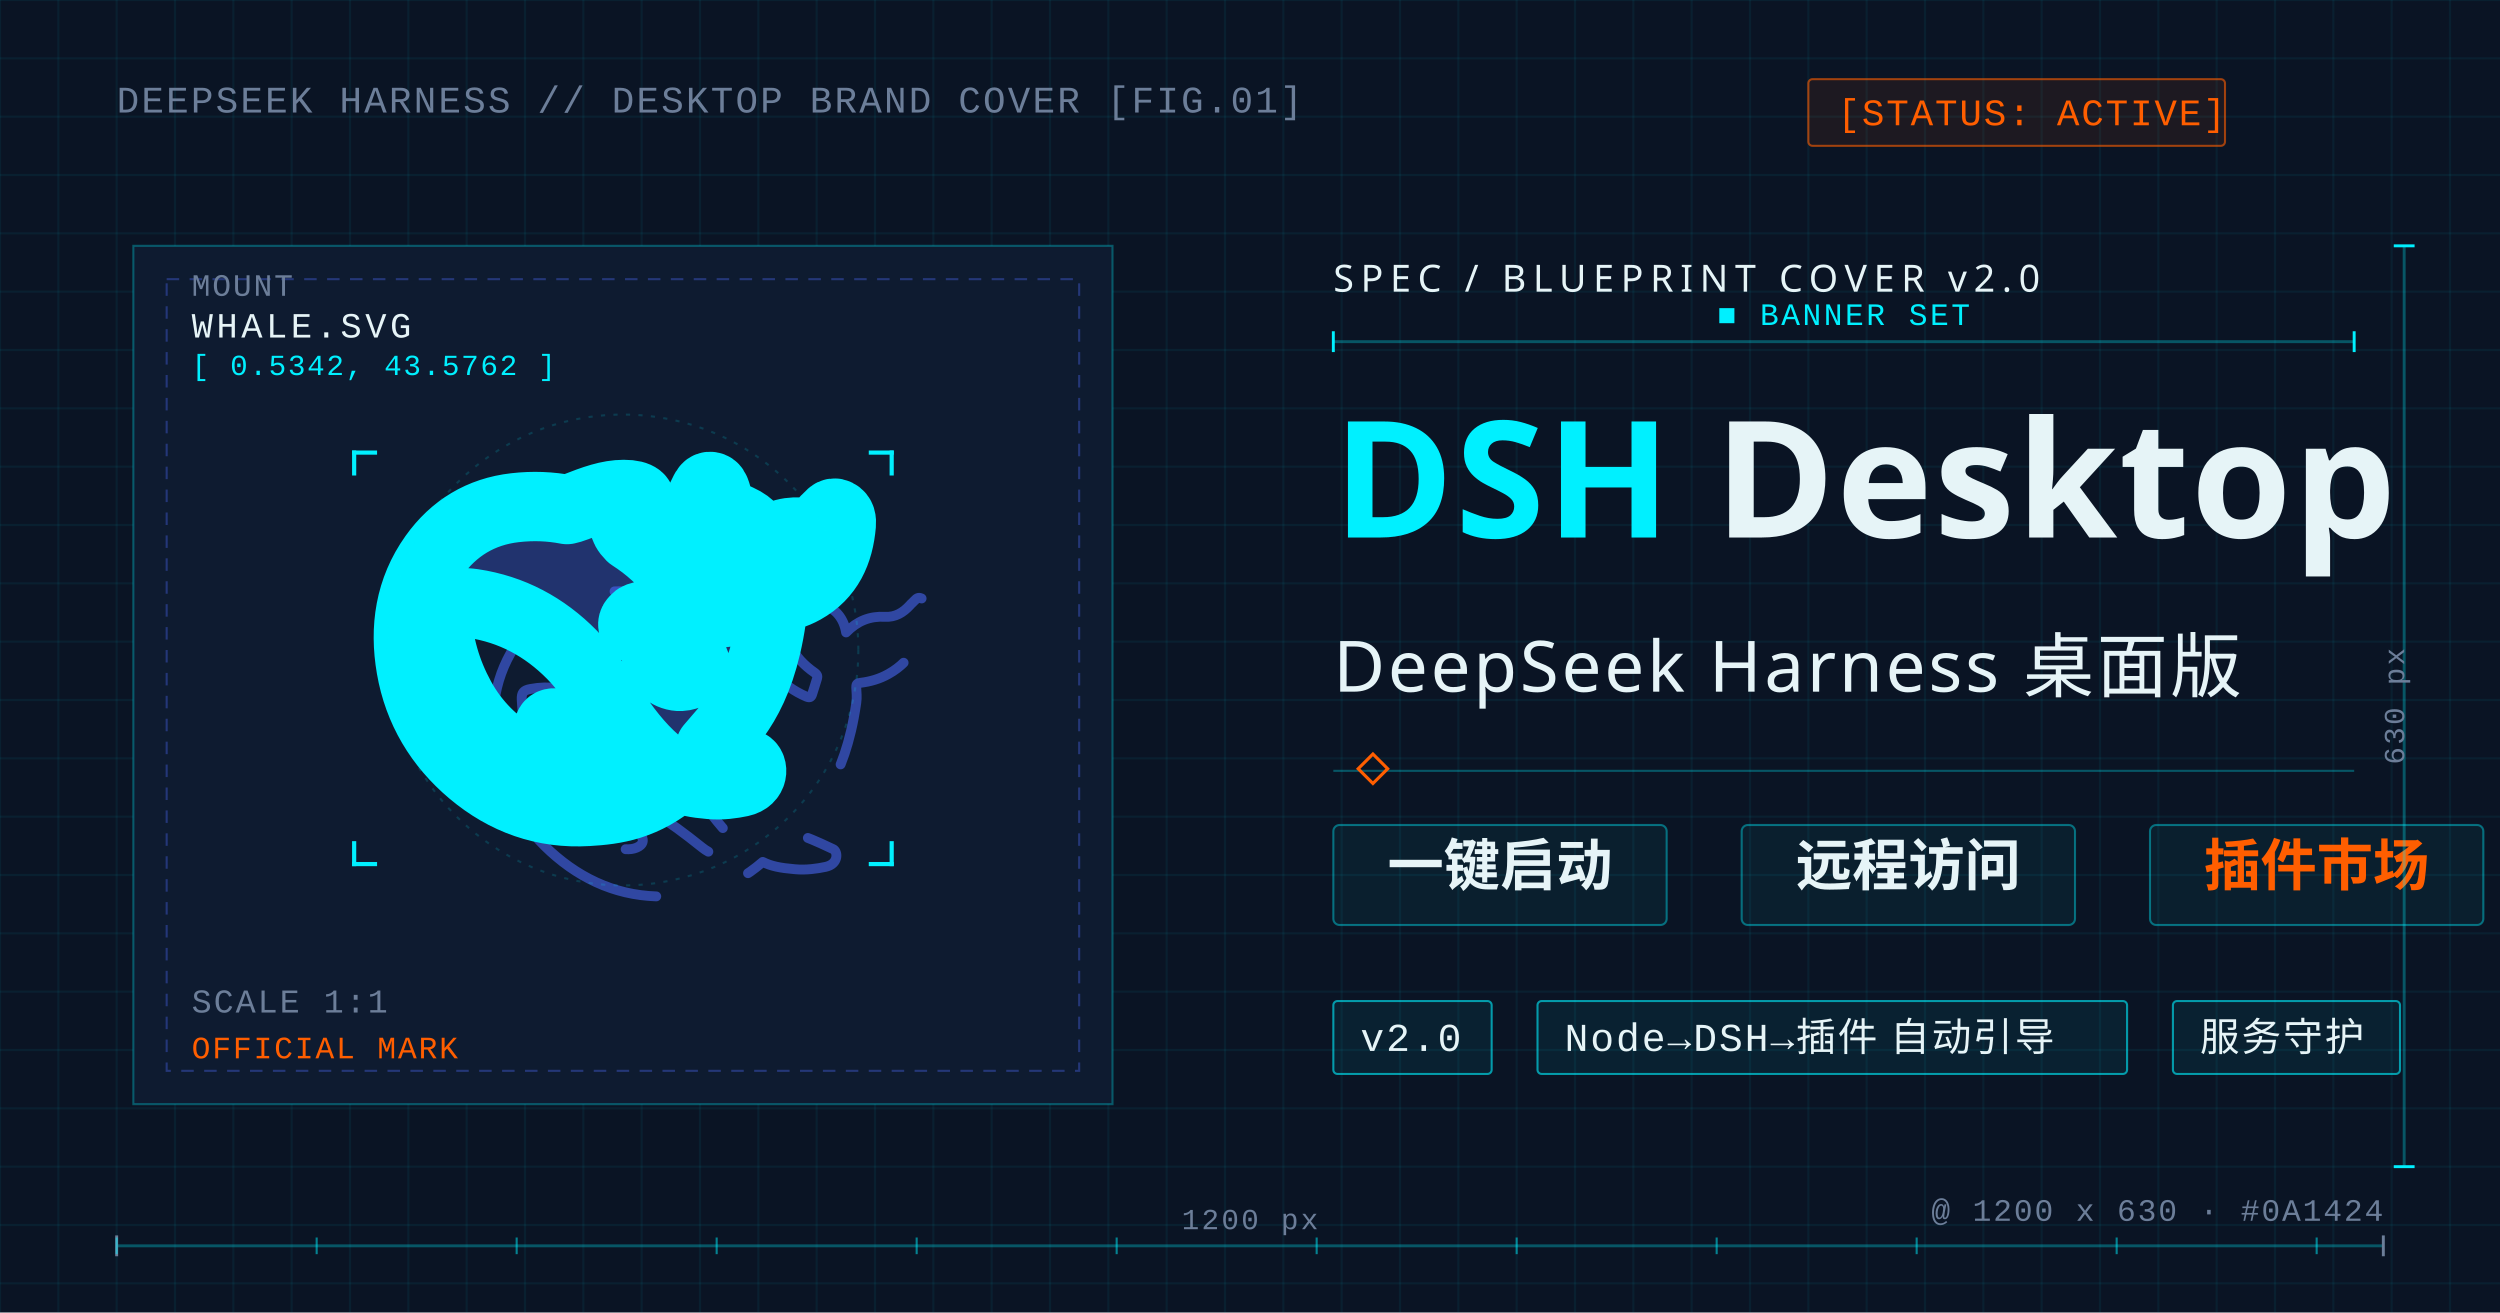
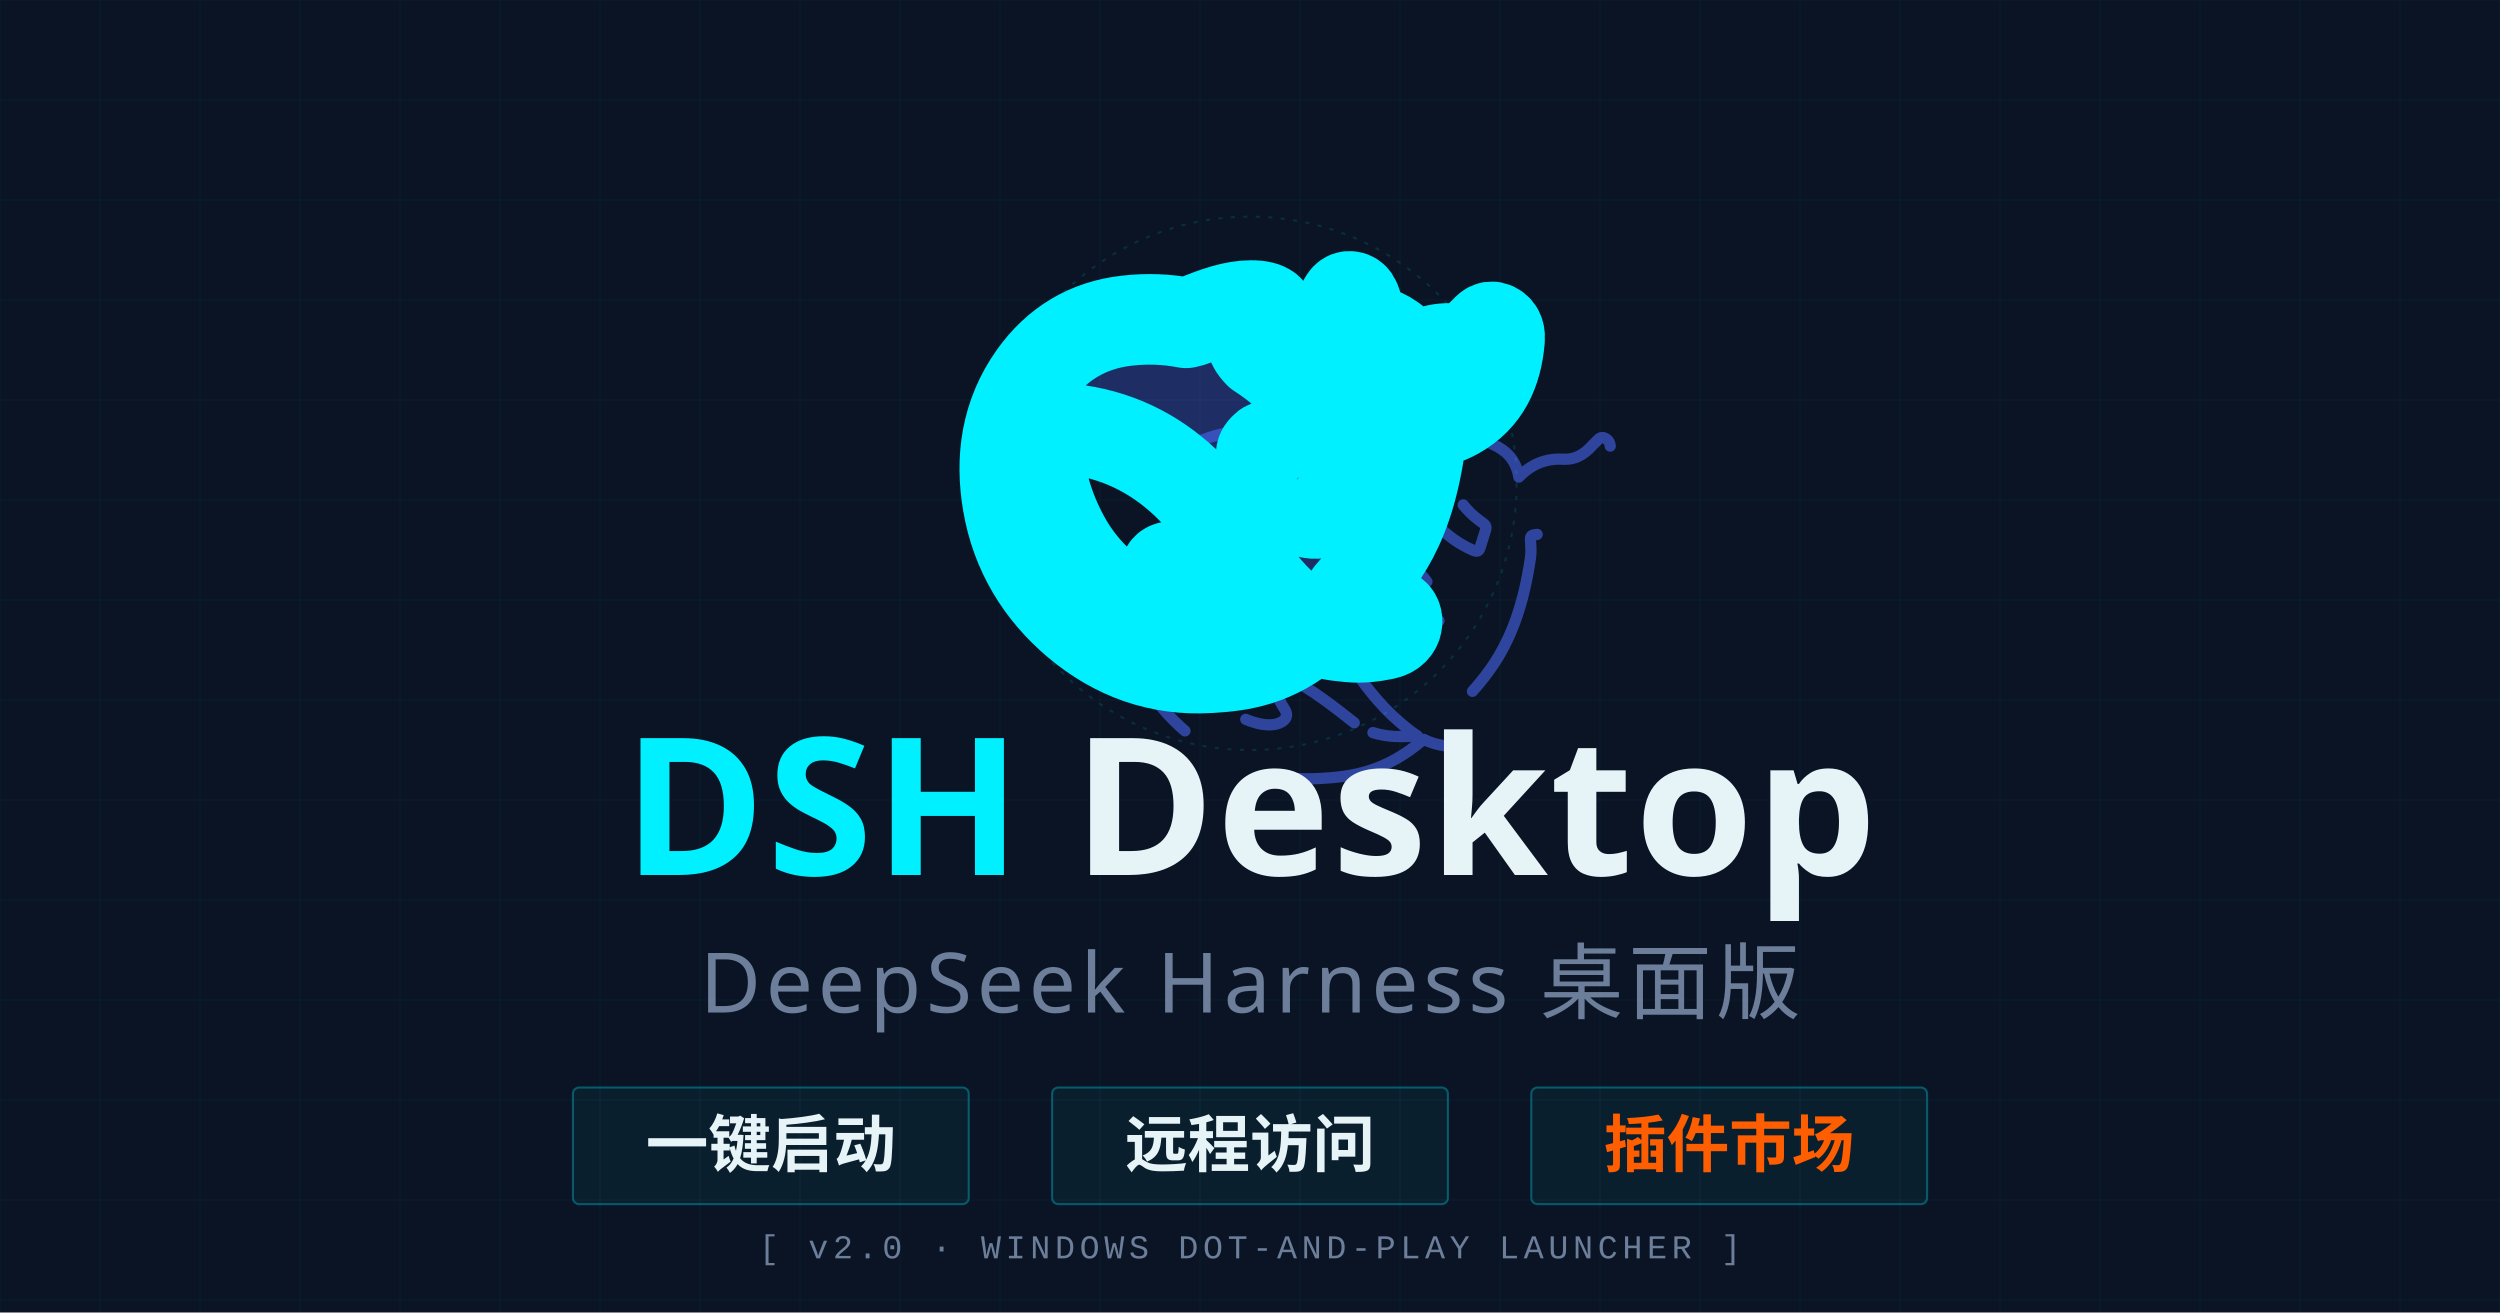
<svg xmlns="http://www.w3.org/2000/svg" width="1200" height="630" viewBox="0 0 1200 630">
  <rect width="1200" height="630" fill="#0A1424" />
-   <ellipse cx="600" cy="315" rx="620" ry="340" fill="url(#glow)" />
-   <line x1="0" y1="0" x2="0" y2="630" stroke="rgba(0,240,255,0.055)" stroke-width="1" vector-effect="non-scaling-stroke" />
-   <line x1="28" y1="0" x2="28" y2="630" stroke="rgba(0,240,255,0.055)" stroke-width="1" vector-effect="non-scaling-stroke" />
-   <line x1="56" y1="0" x2="56" y2="630" stroke="rgba(0,240,255,0.055)" stroke-width="1" vector-effect="non-scaling-stroke" />
-   <line x1="84" y1="0" x2="84" y2="630" stroke="rgba(0,240,255,0.055)" stroke-width="1" vector-effect="non-scaling-stroke" />
-   <line x1="112" y1="0" x2="112" y2="630" stroke="rgba(0,240,255,0.055)" stroke-width="1" vector-effect="non-scaling-stroke" />
-   <line x1="140" y1="0" x2="140" y2="630" stroke="rgba(0,240,255,0.055)" stroke-width="1" vector-effect="non-scaling-stroke" />
-   <line x1="168" y1="0" x2="168" y2="630" stroke="rgba(0,240,255,0.055)" stroke-width="1" vector-effect="non-scaling-stroke" />
-   <line x1="196" y1="0" x2="196" y2="630" stroke="rgba(0,240,255,0.055)" stroke-width="1" vector-effect="non-scaling-stroke" />
-   <line x1="224" y1="0" x2="224" y2="630" stroke="rgba(0,240,255,0.055)" stroke-width="1" vector-effect="non-scaling-stroke" />
-   <line x1="252" y1="0" x2="252" y2="630" stroke="rgba(0,240,255,0.055)" stroke-width="1" vector-effect="non-scaling-stroke" />
-   <line x1="280" y1="0" x2="280" y2="630" stroke="rgba(0,240,255,0.055)" stroke-width="1" vector-effect="non-scaling-stroke" />
-   <line x1="308" y1="0" x2="308" y2="630" stroke="rgba(0,240,255,0.055)" stroke-width="1" vector-effect="non-scaling-stroke" />
-   <line x1="336" y1="0" x2="336" y2="630" stroke="rgba(0,240,255,0.055)" stroke-width="1" vector-effect="non-scaling-stroke" />
-   <line x1="364" y1="0" x2="364" y2="630" stroke="rgba(0,240,255,0.055)" stroke-width="1" vector-effect="non-scaling-stroke" />
-   <line x1="392" y1="0" x2="392" y2="630" stroke="rgba(0,240,255,0.055)" stroke-width="1" vector-effect="non-scaling-stroke" />
-   <line x1="420" y1="0" x2="420" y2="630" stroke="rgba(0,240,255,0.055)" stroke-width="1" vector-effect="non-scaling-stroke" />
-   <line x1="448" y1="0" x2="448" y2="630" stroke="rgba(0,240,255,0.055)" stroke-width="1" vector-effect="non-scaling-stroke" />
-   <line x1="476" y1="0" x2="476" y2="630" stroke="rgba(0,240,255,0.055)" stroke-width="1" vector-effect="non-scaling-stroke" />
-   <line x1="504" y1="0" x2="504" y2="630" stroke="rgba(0,240,255,0.055)" stroke-width="1" vector-effect="non-scaling-stroke" />
-   <line x1="532" y1="0" x2="532" y2="630" stroke="rgba(0,240,255,0.055)" stroke-width="1" vector-effect="non-scaling-stroke" />
-   <line x1="560" y1="0" x2="560" y2="630" stroke="rgba(0,240,255,0.055)" stroke-width="1" vector-effect="non-scaling-stroke" />
-   <line x1="588" y1="0" x2="588" y2="630" stroke="rgba(0,240,255,0.055)" stroke-width="1" vector-effect="non-scaling-stroke" />
-   <line x1="616" y1="0" x2="616" y2="630" stroke="rgba(0,240,255,0.055)" stroke-width="1" vector-effect="non-scaling-stroke" />
-   <line x1="644" y1="0" x2="644" y2="630" stroke="rgba(0,240,255,0.055)" stroke-width="1" vector-effect="non-scaling-stroke" />
-   <line x1="672" y1="0" x2="672" y2="630" stroke="rgba(0,240,255,0.055)" stroke-width="1" vector-effect="non-scaling-stroke" />
-   <line x1="700" y1="0" x2="700" y2="630" stroke="rgba(0,240,255,0.055)" stroke-width="1" vector-effect="non-scaling-stroke" />
-   <line x1="728" y1="0" x2="728" y2="630" stroke="rgba(0,240,255,0.055)" stroke-width="1" vector-effect="non-scaling-stroke" />
-   <line x1="756" y1="0" x2="756" y2="630" stroke="rgba(0,240,255,0.055)" stroke-width="1" vector-effect="non-scaling-stroke" />
-   <line x1="784" y1="0" x2="784" y2="630" stroke="rgba(0,240,255,0.055)" stroke-width="1" vector-effect="non-scaling-stroke" />
-   <line x1="812" y1="0" x2="812" y2="630" stroke="rgba(0,240,255,0.055)" stroke-width="1" vector-effect="non-scaling-stroke" />
-   <line x1="840" y1="0" x2="840" y2="630" stroke="rgba(0,240,255,0.055)" stroke-width="1" vector-effect="non-scaling-stroke" />
-   <line x1="868" y1="0" x2="868" y2="630" stroke="rgba(0,240,255,0.055)" stroke-width="1" vector-effect="non-scaling-stroke" />
-   <line x1="896" y1="0" x2="896" y2="630" stroke="rgba(0,240,255,0.055)" stroke-width="1" vector-effect="non-scaling-stroke" />
-   <line x1="924" y1="0" x2="924" y2="630" stroke="rgba(0,240,255,0.055)" stroke-width="1" vector-effect="non-scaling-stroke" />
-   <line x1="952" y1="0" x2="952" y2="630" stroke="rgba(0,240,255,0.055)" stroke-width="1" vector-effect="non-scaling-stroke" />
-   <line x1="980" y1="0" x2="980" y2="630" stroke="rgba(0,240,255,0.055)" stroke-width="1" vector-effect="non-scaling-stroke" />
-   <line x1="1008" y1="0" x2="1008" y2="630" stroke="rgba(0,240,255,0.055)" stroke-width="1" vector-effect="non-scaling-stroke" />
-   <line x1="1036" y1="0" x2="1036" y2="630" stroke="rgba(0,240,255,0.055)" stroke-width="1" vector-effect="non-scaling-stroke" />
-   <line x1="1064" y1="0" x2="1064" y2="630" stroke="rgba(0,240,255,0.055)" stroke-width="1" vector-effect="non-scaling-stroke" />
-   <line x1="1092" y1="0" x2="1092" y2="630" stroke="rgba(0,240,255,0.055)" stroke-width="1" vector-effect="non-scaling-stroke" />
-   <line x1="1120" y1="0" x2="1120" y2="630" stroke="rgba(0,240,255,0.055)" stroke-width="1" vector-effect="non-scaling-stroke" />
-   <line x1="1148" y1="0" x2="1148" y2="630" stroke="rgba(0,240,255,0.055)" stroke-width="1" vector-effect="non-scaling-stroke" />
-   <line x1="1176" y1="0" x2="1176" y2="630" stroke="rgba(0,240,255,0.055)" stroke-width="1" vector-effect="non-scaling-stroke" />
-   <line x1="0" y1="0" x2="1200" y2="0" stroke="rgba(0,240,255,0.055)" stroke-width="1" vector-effect="non-scaling-stroke" />
-   <line x1="0" y1="28" x2="1200" y2="28" stroke="rgba(0,240,255,0.055)" stroke-width="1" vector-effect="non-scaling-stroke" />
-   <line x1="0" y1="56" x2="1200" y2="56" stroke="rgba(0,240,255,0.055)" stroke-width="1" vector-effect="non-scaling-stroke" />
-   <line x1="0" y1="84" x2="1200" y2="84" stroke="rgba(0,240,255,0.055)" stroke-width="1" vector-effect="non-scaling-stroke" />
-   <line x1="0" y1="112" x2="1200" y2="112" stroke="rgba(0,240,255,0.055)" stroke-width="1" vector-effect="non-scaling-stroke" />
-   <line x1="0" y1="140" x2="1200" y2="140" stroke="rgba(0,240,255,0.055)" stroke-width="1" vector-effect="non-scaling-stroke" />
-   <line x1="0" y1="168" x2="1200" y2="168" stroke="rgba(0,240,255,0.055)" stroke-width="1" vector-effect="non-scaling-stroke" />
-   <line x1="0" y1="196" x2="1200" y2="196" stroke="rgba(0,240,255,0.055)" stroke-width="1" vector-effect="non-scaling-stroke" />
-   <line x1="0" y1="224" x2="1200" y2="224" stroke="rgba(0,240,255,0.055)" stroke-width="1" vector-effect="non-scaling-stroke" />
-   <line x1="0" y1="252" x2="1200" y2="252" stroke="rgba(0,240,255,0.055)" stroke-width="1" vector-effect="non-scaling-stroke" />
-   <line x1="0" y1="280" x2="1200" y2="280" stroke="rgba(0,240,255,0.055)" stroke-width="1" vector-effect="non-scaling-stroke" />
-   <line x1="0" y1="308" x2="1200" y2="308" stroke="rgba(0,240,255,0.055)" stroke-width="1" vector-effect="non-scaling-stroke" />
-   <line x1="0" y1="336" x2="1200" y2="336" stroke="rgba(0,240,255,0.055)" stroke-width="1" vector-effect="non-scaling-stroke" />
-   <line x1="0" y1="364" x2="1200" y2="364" stroke="rgba(0,240,255,0.055)" stroke-width="1" vector-effect="non-scaling-stroke" />
-   <line x1="0" y1="392" x2="1200" y2="392" stroke="rgba(0,240,255,0.055)" stroke-width="1" vector-effect="non-scaling-stroke" />
-   <line x1="0" y1="420" x2="1200" y2="420" stroke="rgba(0,240,255,0.055)" stroke-width="1" vector-effect="non-scaling-stroke" />
-   <line x1="0" y1="448" x2="1200" y2="448" stroke="rgba(0,240,255,0.055)" stroke-width="1" vector-effect="non-scaling-stroke" />
-   <line x1="0" y1="476" x2="1200" y2="476" stroke="rgba(0,240,255,0.055)" stroke-width="1" vector-effect="non-scaling-stroke" />
-   <line x1="0" y1="504" x2="1200" y2="504" stroke="rgba(0,240,255,0.055)" stroke-width="1" vector-effect="non-scaling-stroke" />
-   <line x1="0" y1="532" x2="1200" y2="532" stroke="rgba(0,240,255,0.055)" stroke-width="1" vector-effect="non-scaling-stroke" />
-   <line x1="0" y1="560" x2="1200" y2="560" stroke="rgba(0,240,255,0.055)" stroke-width="1" vector-effect="non-scaling-stroke" />
-   <line x1="0" y1="588" x2="1200" y2="588" stroke="rgba(0,240,255,0.055)" stroke-width="1" vector-effect="non-scaling-stroke" />
-   <line x1="0" y1="616" x2="1200" y2="616" stroke="rgba(0,240,255,0.055)" stroke-width="1" vector-effect="non-scaling-stroke" />
+   <ellipse cx="600" cy="315" rx="640" ry="360" fill="url(#glow)" />
+   <line x1="0" y1="0" x2="0" y2="630" stroke="rgba(0,240,255,0.028)" stroke-width="1" vector-effect="non-scaling-stroke" />
+   <line x1="48" y1="0" x2="48" y2="630" stroke="rgba(0,240,255,0.028)" stroke-width="1" vector-effect="non-scaling-stroke" />
+   <line x1="96" y1="0" x2="96" y2="630" stroke="rgba(0,240,255,0.028)" stroke-width="1" vector-effect="non-scaling-stroke" />
+   <line x1="144" y1="0" x2="144" y2="630" stroke="rgba(0,240,255,0.028)" stroke-width="1" vector-effect="non-scaling-stroke" />
+   <line x1="192" y1="0" x2="192" y2="630" stroke="rgba(0,240,255,0.028)" stroke-width="1" vector-effect="non-scaling-stroke" />
+   <line x1="240" y1="0" x2="240" y2="630" stroke="rgba(0,240,255,0.028)" stroke-width="1" vector-effect="non-scaling-stroke" />
+   <line x1="288" y1="0" x2="288" y2="630" stroke="rgba(0,240,255,0.028)" stroke-width="1" vector-effect="non-scaling-stroke" />
+   <line x1="336" y1="0" x2="336" y2="630" stroke="rgba(0,240,255,0.028)" stroke-width="1" vector-effect="non-scaling-stroke" />
+   <line x1="384" y1="0" x2="384" y2="630" stroke="rgba(0,240,255,0.028)" stroke-width="1" vector-effect="non-scaling-stroke" />
+   <line x1="432" y1="0" x2="432" y2="630" stroke="rgba(0,240,255,0.028)" stroke-width="1" vector-effect="non-scaling-stroke" />
+   <line x1="480" y1="0" x2="480" y2="630" stroke="rgba(0,240,255,0.028)" stroke-width="1" vector-effect="non-scaling-stroke" />
+   <line x1="528" y1="0" x2="528" y2="630" stroke="rgba(0,240,255,0.028)" stroke-width="1" vector-effect="non-scaling-stroke" />
+   <line x1="576" y1="0" x2="576" y2="630" stroke="rgba(0,240,255,0.028)" stroke-width="1" vector-effect="non-scaling-stroke" />
+   <line x1="624" y1="0" x2="624" y2="630" stroke="rgba(0,240,255,0.028)" stroke-width="1" vector-effect="non-scaling-stroke" />
+   <line x1="672" y1="0" x2="672" y2="630" stroke="rgba(0,240,255,0.028)" stroke-width="1" vector-effect="non-scaling-stroke" />
+   <line x1="720" y1="0" x2="720" y2="630" stroke="rgba(0,240,255,0.028)" stroke-width="1" vector-effect="non-scaling-stroke" />
+   <line x1="768" y1="0" x2="768" y2="630" stroke="rgba(0,240,255,0.028)" stroke-width="1" vector-effect="non-scaling-stroke" />
+   <line x1="816" y1="0" x2="816" y2="630" stroke="rgba(0,240,255,0.028)" stroke-width="1" vector-effect="non-scaling-stroke" />
+   <line x1="864" y1="0" x2="864" y2="630" stroke="rgba(0,240,255,0.028)" stroke-width="1" vector-effect="non-scaling-stroke" />
+   <line x1="912" y1="0" x2="912" y2="630" stroke="rgba(0,240,255,0.028)" stroke-width="1" vector-effect="non-scaling-stroke" />
+   <line x1="960" y1="0" x2="960" y2="630" stroke="rgba(0,240,255,0.028)" stroke-width="1" vector-effect="non-scaling-stroke" />
+   <line x1="1008" y1="0" x2="1008" y2="630" stroke="rgba(0,240,255,0.028)" stroke-width="1" vector-effect="non-scaling-stroke" />
+   <line x1="1056" y1="0" x2="1056" y2="630" stroke="rgba(0,240,255,0.028)" stroke-width="1" vector-effect="non-scaling-stroke" />
+   <line x1="1104" y1="0" x2="1104" y2="630" stroke="rgba(0,240,255,0.028)" stroke-width="1" vector-effect="non-scaling-stroke" />
+   <line x1="1152" y1="0" x2="1152" y2="630" stroke="rgba(0,240,255,0.028)" stroke-width="1" vector-effect="non-scaling-stroke" />
+   <line x1="1200" y1="0" x2="1200" y2="630" stroke="rgba(0,240,255,0.028)" stroke-width="1" vector-effect="non-scaling-stroke" />
+   <line x1="0" y1="0" x2="1200" y2="0" stroke="rgba(0,240,255,0.028)" stroke-width="1" vector-effect="non-scaling-stroke" />
+   <line x1="0" y1="48" x2="1200" y2="48" stroke="rgba(0,240,255,0.028)" stroke-width="1" vector-effect="non-scaling-stroke" />
+   <line x1="0" y1="96" x2="1200" y2="96" stroke="rgba(0,240,255,0.028)" stroke-width="1" vector-effect="non-scaling-stroke" />
+   <line x1="0" y1="144" x2="1200" y2="144" stroke="rgba(0,240,255,0.028)" stroke-width="1" vector-effect="non-scaling-stroke" />
+   <line x1="0" y1="192" x2="1200" y2="192" stroke="rgba(0,240,255,0.028)" stroke-width="1" vector-effect="non-scaling-stroke" />
+   <line x1="0" y1="240" x2="1200" y2="240" stroke="rgba(0,240,255,0.028)" stroke-width="1" vector-effect="non-scaling-stroke" />
+   <line x1="0" y1="288" x2="1200" y2="288" stroke="rgba(0,240,255,0.028)" stroke-width="1" vector-effect="non-scaling-stroke" />
+   <line x1="0" y1="336" x2="1200" y2="336" stroke="rgba(0,240,255,0.028)" stroke-width="1" vector-effect="non-scaling-stroke" />
+   <line x1="0" y1="384" x2="1200" y2="384" stroke="rgba(0,240,255,0.028)" stroke-width="1" vector-effect="non-scaling-stroke" />
+   <line x1="0" y1="432" x2="1200" y2="432" stroke="rgba(0,240,255,0.028)" stroke-width="1" vector-effect="non-scaling-stroke" />
+   <line x1="0" y1="480" x2="1200" y2="480" stroke="rgba(0,240,255,0.028)" stroke-width="1" vector-effect="non-scaling-stroke" />
+   <line x1="0" y1="528" x2="1200" y2="528" stroke="rgba(0,240,255,0.028)" stroke-width="1" vector-effect="non-scaling-stroke" />
+   <line x1="0" y1="576" x2="1200" y2="576" stroke="rgba(0,240,255,0.028)" stroke-width="1" vector-effect="non-scaling-stroke" />
+   <line x1="0" y1="624" x2="1200" y2="624" stroke="rgba(0,240,255,0.028)" stroke-width="1" vector-effect="non-scaling-stroke" />
  <defs>
    <radialGradient id="glow" cx="0.5" cy="0.5" r="0.75">
      <stop offset="0%" stop-color="#000" stop-opacity="0" />
      <stop offset="72%" stop-color="#000" stop-opacity="0" />
      <stop offset="100%" stop-color="#000" stop-opacity="0.55" />
    </radialGradient>
  </defs>
-   <text x="56" y="54" font-family="Consolas,&quot;JetBrains Mono&quot;,&quot;Courier New&quot;,monospace" font-size="18" fill="#6C7E99" text-anchor="start" letter-spacing="0.06em">DEEPSEEK HARNESS  //  DESKTOP BRAND COVER  [FIG.01]</text>
-   <rect data-kind="chip" x="868" y="38.0" width="200" height="32" rx="2" fill="rgba(255,94,0,0.08)" stroke="#FF5E00" stroke-opacity="0.6" stroke-width="1" />
-   <text x="882" y="60.12" font-family="Consolas,&quot;JetBrains Mono&quot;,&quot;Courier New&quot;,monospace" font-size="18" fill="#FF5E00" letter-spacing="0.05em">[STATUS: ACTIVE]</text>
-   <rect x="64" y="118" width="470" height="412" fill="#0E1B30" stroke="rgba(0,240,255,0.30)" stroke-width="1" />
-   <rect x="80" y="134" width="438" height="380" fill="none" stroke="#4D6BFE" stroke-opacity="0.35" stroke-width="1" stroke-dasharray="6 5" />
-   <path d="M169.994 217.245 h10" stroke="#00F0FF" stroke-width="2.0" fill="none" stroke-linecap="square" />
-   <path d="M169.994 217.245 v10" stroke="#00F0FF" stroke-width="2.0" fill="none" stroke-linecap="square" />
-   <path d="M428.006 217.245 h-10" stroke="#00F0FF" stroke-width="2.0" fill="none" stroke-linecap="square" />
-   <path d="M428.006 217.245 v10" stroke="#00F0FF" stroke-width="2.0" fill="none" stroke-linecap="square" />
-   <path d="M169.994 414.755 h10" stroke="#00F0FF" stroke-width="2.0" fill="none" stroke-linecap="square" />
-   <path d="M169.994 414.755 v-10" stroke="#00F0FF" stroke-width="2.0" fill="none" stroke-linecap="square" />
-   <path d="M428.006 414.755 h-10" stroke="#00F0FF" stroke-width="2.0" fill="none" stroke-linecap="square" />
-   <path d="M428.006 414.755 v-10" stroke="#00F0FF" stroke-width="2.0" fill="none" stroke-linecap="square" />
-   <g data-kind="whale" transform="translate(191.70,203.38) scale(4.300)">
-     <path d="M48.835 10.048C48.323 9.792 48.102 10.28 47.803 10.528C47.701 10.608 47.614 10.712 47.527 10.808C46.779 11.624 45.905 12.16 44.762 12.096C43.092 12 41.666 12.536 40.406 13.84C40.138 12.232 39.248 11.272 37.893 10.656C37.184 10.336 36.467 10.016 35.97 9.32C35.623 8.824 35.529 8.272 35.356 7.728C35.246 7.4 35.135 7.064 34.765 7.008C34.363 6.944 34.206 7.288 34.048 7.576C33.418 8.752 33.173 10.048 33.197 11.36C33.252 14.312 34.474 16.664 36.9 18.336C37.176 18.528 37.247 18.72 37.16 19C36.995 19.576 36.797 20.136 36.624 20.712C36.514 21.08 36.349 21.16 35.962 21C34.631 20.432 33.481 19.592 32.464 18.576C30.739 16.872 29.179 14.992 27.233 13.52C26.776 13.176 26.319 12.856 25.847 12.552C23.862 10.584 26.107 8.968 26.627 8.776C27.17 8.576 26.816 7.888 25.059 7.896C23.302 7.904 21.695 8.504 19.647 9.304C19.348 9.424 19.032 9.512 18.709 9.584C16.85 9.224 14.92 9.144 12.903 9.376C9.106 9.808 6.073 11.64 3.843 14.768C1.165 18.528 0.534 22.8 1.307 27.256C2.118 31.952 4.466 35.84 8.074 38.88C11.816 42.032 16.125 43.576 21.041 43.28C24.027 43.104 27.352 42.696 31.102 39.456C32.047 39.936 33.04 40.128 34.686 40.272C35.955 40.392 37.176 40.208 38.121 40.008C39.602 39.688 39.499 38.288 38.964 38.032C34.623 35.968 35.576 36.808 34.71 36.128C36.916 33.464 40.24 30.696 41.54 21.728C41.643 21.016 41.556 20.568 41.54 19.992C41.532 19.64 41.611 19.504 42.005 19.464C43.092 19.336 44.148 19.032 45.117 18.488C47.929 16.92 49.064 14.344 49.331 11.256C49.371 10.784 49.324 10.296 48.835 10.048ZM24.326 37.84C20.12 34.464 18.079 33.352 17.236 33.4C16.448 33.448 16.59 34.368 16.763 34.968C16.944 35.56 17.181 35.968 17.512 36.488C17.74 36.832 17.898 37.344 17.283 37.728C15.928 38.584 13.573 37.44 13.462 37.384C10.721 35.736 8.428 33.56 6.813 30.584C5.253 27.72 4.348 24.648 4.198 21.368C4.158 20.576 4.387 20.296 5.159 20.152C6.175 19.96 7.223 19.92 8.239 20.072C12.533 20.712 16.189 22.672 19.253 25.776C21.002 27.544 22.325 29.656 23.689 31.72C25.138 33.912 26.698 36 28.683 37.712C29.384 38.312 29.943 38.768 30.479 39.104C28.864 39.288 26.17 39.328 24.326 37.84ZM26.343 24.6C26.343 24.248 26.619 23.968 26.966 23.968C27.044 23.968 27.115 23.984 27.178 24.008C27.265 24.04 27.344 24.088 27.407 24.16C27.517 24.272 27.58 24.432 27.58 24.6C27.58 24.952 27.304 25.232 26.957 25.232C26.611 25.232 26.343 24.952 26.343 24.6ZM32.606 27.88C32.205 28.048 31.803 28.192 31.416 28.208C30.818 28.24 30.164 27.992 29.81 27.688C29.258 27.216 28.864 26.952 28.699 26.128C28.628 25.776 28.668 25.232 28.73 24.92C28.872 24.248 28.714 23.816 28.25 23.424C27.872 23.104 27.391 23.016 26.863 23.016C26.666 23.016 26.485 22.928 26.351 22.856C26.13 22.744 25.949 22.464 26.123 22.12C26.178 22.008 26.446 21.736 26.509 21.688C27.226 21.272 28.053 21.408 28.817 21.72C29.526 22.016 30.061 22.56 30.834 23.328C31.622 24.256 31.763 24.512 32.212 25.208C32.567 25.752 32.89 26.312 33.11 26.952C33.245 27.352 33.071 27.68 32.606 27.88Z" fill="none" stroke="#4D6BFE" stroke-width="1.1" stroke-linejoin="round" stroke-linecap="round" fill-rule="evenodd" stroke-dasharray="15.05 10.75" stroke-opacity="0.55" transform="translate(9.46,9.46)" />
-     <path d="M48.835 10.048C48.323 9.792 48.102 10.28 47.803 10.528C47.701 10.608 47.614 10.712 47.527 10.808C46.779 11.624 45.905 12.16 44.762 12.096C43.092 12 41.666 12.536 40.406 13.84C40.138 12.232 39.248 11.272 37.893 10.656C37.184 10.336 36.467 10.016 35.97 9.32C35.623 8.824 35.529 8.272 35.356 7.728C35.246 7.4 35.135 7.064 34.765 7.008C34.363 6.944 34.206 7.288 34.048 7.576C33.418 8.752 33.173 10.048 33.197 11.36C33.252 14.312 34.474 16.664 36.9 18.336C37.176 18.528 37.247 18.72 37.16 19C36.995 19.576 36.797 20.136 36.624 20.712C36.514 21.08 36.349 21.16 35.962 21C34.631 20.432 33.481 19.592 32.464 18.576C30.739 16.872 29.179 14.992 27.233 13.52C26.776 13.176 26.319 12.856 25.847 12.552C23.862 10.584 26.107 8.968 26.627 8.776C27.17 8.576 26.816 7.888 25.059 7.896C23.302 7.904 21.695 8.504 19.647 9.304C19.348 9.424 19.032 9.512 18.709 9.584C16.85 9.224 14.92 9.144 12.903 9.376C9.106 9.808 6.073 11.64 3.843 14.768C1.165 18.528 0.534 22.8 1.307 27.256C2.118 31.952 4.466 35.84 8.074 38.88C11.816 42.032 16.125 43.576 21.041 43.28C24.027 43.104 27.352 42.696 31.102 39.456C32.047 39.936 33.04 40.128 34.686 40.272C35.955 40.392 37.176 40.208 38.121 40.008C39.602 39.688 39.499 38.288 38.964 38.032C34.623 35.968 35.576 36.808 34.71 36.128C36.916 33.464 40.24 30.696 41.54 21.728C41.643 21.016 41.556 20.568 41.54 19.992C41.532 19.64 41.611 19.504 42.005 19.464C43.092 19.336 44.148 19.032 45.117 18.488C47.929 16.92 49.064 14.344 49.331 11.256C49.371 10.784 49.324 10.296 48.835 10.048ZM24.326 37.84C20.12 34.464 18.079 33.352 17.236 33.4C16.448 33.448 16.59 34.368 16.763 34.968C16.944 35.56 17.181 35.968 17.512 36.488C17.74 36.832 17.898 37.344 17.283 37.728C15.928 38.584 13.573 37.44 13.462 37.384C10.721 35.736 8.428 33.56 6.813 30.584C5.253 27.72 4.348 24.648 4.198 21.368C4.158 20.576 4.387 20.296 5.159 20.152C6.175 19.96 7.223 19.92 8.239 20.072C12.533 20.712 16.189 22.672 19.253 25.776C21.002 27.544 22.325 29.656 23.689 31.72C25.138 33.912 26.698 36 28.683 37.712C29.384 38.312 29.943 38.768 30.479 39.104C28.864 39.288 26.17 39.328 24.326 37.84ZM26.343 24.6C26.343 24.248 26.619 23.968 26.966 23.968C27.044 23.968 27.115 23.984 27.178 24.008C27.265 24.04 27.344 24.088 27.407 24.16C27.517 24.272 27.58 24.432 27.58 24.6C27.58 24.952 27.304 25.232 26.957 25.232C26.611 25.232 26.343 24.952 26.343 24.6ZM32.606 27.88C32.205 28.048 31.803 28.192 31.416 28.208C30.818 28.24 30.164 27.992 29.81 27.688C29.258 27.216 28.864 26.952 28.699 26.128C28.628 25.776 28.668 25.232 28.73 24.92C28.872 24.248 28.714 23.816 28.25 23.424C27.872 23.104 27.391 23.016 26.863 23.016C26.666 23.016 26.485 22.928 26.351 22.856C26.13 22.744 25.949 22.464 26.123 22.12C26.178 22.008 26.446 21.736 26.509 21.688C27.226 21.272 28.053 21.408 28.817 21.72C29.526 22.016 30.061 22.56 30.834 23.328C31.622 24.256 31.763 24.512 32.212 25.208C32.567 25.752 32.89 26.312 33.11 26.952C33.245 27.352 33.071 27.68 32.606 27.88Z" fill="rgba(77,107,254,0.30)" stroke="#00F0FF" stroke-width="7.74" stroke-linejoin="round" stroke-linecap="round" fill-rule="evenodd" />
+   <g data-kind="whale" transform="translate(477.37,107.86) scale(4.914)">
+     <path d="M48.835 10.048C48.323 9.792 48.102 10.28 47.803 10.528C47.701 10.608 47.614 10.712 47.527 10.808C46.779 11.624 45.905 12.16 44.762 12.096C43.092 12 41.666 12.536 40.406 13.84C40.138 12.232 39.248 11.272 37.893 10.656C37.184 10.336 36.467 10.016 35.97 9.32C35.623 8.824 35.529 8.272 35.356 7.728C35.246 7.4 35.135 7.064 34.765 7.008C34.363 6.944 34.206 7.288 34.048 7.576C33.418 8.752 33.173 10.048 33.197 11.36C33.252 14.312 34.474 16.664 36.9 18.336C37.176 18.528 37.247 18.72 37.16 19C36.995 19.576 36.797 20.136 36.624 20.712C36.514 21.08 36.349 21.16 35.962 21C34.631 20.432 33.481 19.592 32.464 18.576C30.739 16.872 29.179 14.992 27.233 13.52C26.776 13.176 26.319 12.856 25.847 12.552C23.862 10.584 26.107 8.968 26.627 8.776C27.17 8.576 26.816 7.888 25.059 7.896C23.302 7.904 21.695 8.504 19.647 9.304C19.348 9.424 19.032 9.512 18.709 9.584C16.85 9.224 14.92 9.144 12.903 9.376C9.106 9.808 6.073 11.64 3.843 14.768C1.165 18.528 0.534 22.8 1.307 27.256C2.118 31.952 4.466 35.84 8.074 38.88C11.816 42.032 16.125 43.576 21.041 43.28C24.027 43.104 27.352 42.696 31.102 39.456C32.047 39.936 33.04 40.128 34.686 40.272C35.955 40.392 37.176 40.208 38.121 40.008C39.602 39.688 39.499 38.288 38.964 38.032C34.623 35.968 35.576 36.808 34.71 36.128C36.916 33.464 40.24 30.696 41.54 21.728C41.643 21.016 41.556 20.568 41.54 19.992C41.532 19.64 41.611 19.504 42.005 19.464C43.092 19.336 44.148 19.032 45.117 18.488C47.929 16.92 49.064 14.344 49.331 11.256C49.371 10.784 49.324 10.296 48.835 10.048ZM24.326 37.84C20.12 34.464 18.079 33.352 17.236 33.4C16.448 33.448 16.59 34.368 16.763 34.968C16.944 35.56 17.181 35.968 17.512 36.488C17.74 36.832 17.898 37.344 17.283 37.728C15.928 38.584 13.573 37.44 13.462 37.384C10.721 35.736 8.428 33.56 6.813 30.584C5.253 27.72 4.348 24.648 4.198 21.368C4.158 20.576 4.387 20.296 5.159 20.152C6.175 19.96 7.223 19.92 8.239 20.072C12.533 20.712 16.189 22.672 19.253 25.776C21.002 27.544 22.325 29.656 23.689 31.72C25.138 33.912 26.698 36 28.683 37.712C29.384 38.312 29.943 38.768 30.479 39.104C28.864 39.288 26.17 39.328 24.326 37.84ZM26.343 24.6C26.343 24.248 26.619 23.968 26.966 23.968C27.044 23.968 27.115 23.984 27.178 24.008C27.265 24.04 27.344 24.088 27.407 24.16C27.517 24.272 27.58 24.432 27.58 24.6C27.58 24.952 27.304 25.232 26.957 25.232C26.611 25.232 26.343 24.952 26.343 24.6ZM32.606 27.88C32.205 28.048 31.803 28.192 31.416 28.208C30.818 28.24 30.164 27.992 29.81 27.688C29.258 27.216 28.864 26.952 28.699 26.128C28.628 25.776 28.668 25.232 28.73 24.92C28.872 24.248 28.714 23.816 28.25 23.424C27.872 23.104 27.391 23.016 26.863 23.016C26.666 23.016 26.485 22.928 26.351 22.856C26.13 22.744 25.949 22.464 26.123 22.12C26.178 22.008 26.446 21.736 26.509 21.688C27.226 21.272 28.053 21.408 28.817 21.72C29.526 22.016 30.061 22.56 30.834 23.328C31.622 24.256 31.763 24.512 32.212 25.208C32.567 25.752 32.89 26.312 33.11 26.952C33.245 27.352 33.071 27.68 32.606 27.88Z" fill="none" stroke="#4D6BFE" stroke-width="1.1" stroke-linejoin="round" stroke-linecap="round" fill-rule="evenodd" stroke-dasharray="17.2 12.286" stroke-opacity="0.55" transform="translate(10.81149,10.81149)" />
+     <path d="M48.835 10.048C48.323 9.792 48.102 10.28 47.803 10.528C47.701 10.608 47.614 10.712 47.527 10.808C46.779 11.624 45.905 12.16 44.762 12.096C43.092 12 41.666 12.536 40.406 13.84C40.138 12.232 39.248 11.272 37.893 10.656C37.184 10.336 36.467 10.016 35.97 9.32C35.623 8.824 35.529 8.272 35.356 7.728C35.246 7.4 35.135 7.064 34.765 7.008C34.363 6.944 34.206 7.288 34.048 7.576C33.418 8.752 33.173 10.048 33.197 11.36C33.252 14.312 34.474 16.664 36.9 18.336C37.176 18.528 37.247 18.72 37.16 19C36.995 19.576 36.797 20.136 36.624 20.712C36.514 21.08 36.349 21.16 35.962 21C34.631 20.432 33.481 19.592 32.464 18.576C30.739 16.872 29.179 14.992 27.233 13.52C26.776 13.176 26.319 12.856 25.847 12.552C23.862 10.584 26.107 8.968 26.627 8.776C27.17 8.576 26.816 7.888 25.059 7.896C23.302 7.904 21.695 8.504 19.647 9.304C19.348 9.424 19.032 9.512 18.709 9.584C16.85 9.224 14.92 9.144 12.903 9.376C9.106 9.808 6.073 11.64 3.843 14.768C1.165 18.528 0.534 22.8 1.307 27.256C2.118 31.952 4.466 35.84 8.074 38.88C11.816 42.032 16.125 43.576 21.041 43.28C24.027 43.104 27.352 42.696 31.102 39.456C32.047 39.936 33.04 40.128 34.686 40.272C35.955 40.392 37.176 40.208 38.121 40.008C39.602 39.688 39.499 38.288 38.964 38.032C34.623 35.968 35.576 36.808 34.71 36.128C36.916 33.464 40.24 30.696 41.54 21.728C41.643 21.016 41.556 20.568 41.54 19.992C41.532 19.64 41.611 19.504 42.005 19.464C43.092 19.336 44.148 19.032 45.117 18.488C47.929 16.92 49.064 14.344 49.331 11.256C49.371 10.784 49.324 10.296 48.835 10.048ZM24.326 37.84C20.12 34.464 18.079 33.352 17.236 33.4C16.448 33.448 16.59 34.368 16.763 34.968C16.944 35.56 17.181 35.968 17.512 36.488C17.74 36.832 17.898 37.344 17.283 37.728C15.928 38.584 13.573 37.44 13.462 37.384C10.721 35.736 8.428 33.56 6.813 30.584C5.253 27.72 4.348 24.648 4.198 21.368C4.158 20.576 4.387 20.296 5.159 20.152C6.175 19.96 7.223 19.92 8.239 20.072C12.533 20.712 16.189 22.672 19.253 25.776C21.002 27.544 22.325 29.656 23.689 31.72C25.138 33.912 26.698 36 28.683 37.712C29.384 38.312 29.943 38.768 30.479 39.104C28.864 39.288 26.17 39.328 24.326 37.84ZM26.343 24.6C26.343 24.248 26.619 23.968 26.966 23.968C27.044 23.968 27.115 23.984 27.178 24.008C27.265 24.04 27.344 24.088 27.407 24.16C27.517 24.272 27.58 24.432 27.58 24.6C27.58 24.952 27.304 25.232 26.957 25.232C26.611 25.232 26.343 24.952 26.343 24.6ZM32.606 27.88C32.205 28.048 31.803 28.192 31.416 28.208C30.818 28.24 30.164 27.992 29.81 27.688C29.258 27.216 28.864 26.952 28.699 26.128C28.628 25.776 28.668 25.232 28.73 24.92C28.872 24.248 28.714 23.816 28.25 23.424C27.872 23.104 27.391 23.016 26.863 23.016C26.666 23.016 26.485 22.928 26.351 22.856C26.13 22.744 25.949 22.464 26.123 22.12C26.178 22.008 26.446 21.736 26.509 21.688C27.226 21.272 28.053 21.408 28.817 21.72C29.526 22.016 30.061 22.56 30.834 23.328C31.622 24.256 31.763 24.512 32.212 25.208C32.567 25.752 32.89 26.312 33.11 26.952C33.245 27.352 33.071 27.68 32.606 27.88Z" fill="rgba(77,107,254,0.30)" stroke="#00F0FF" stroke-width="8.846" stroke-linejoin="round" stroke-linecap="round" fill-rule="evenodd" />
  </g>
-   <circle cx="299.0" cy="312.0" r="113.006" fill="none" stroke="#00F0FF" stroke-opacity="0.15" stroke-width="1" stroke-dasharray="2 4" />
-   <text x="92" y="142" font-family="Consolas,&quot;JetBrains Mono&quot;,&quot;Courier New&quot;,monospace" font-size="15" fill="#6C7E99" text-anchor="start" letter-spacing="0.06em">MOUNT</text>
-   <text x="92" y="162" font-family="Consolas,&quot;JetBrains Mono&quot;,&quot;Courier New&quot;,monospace" font-size="17" fill="#E6F4F7" text-anchor="start" letter-spacing="0.1em">WHALE.SVG</text>
-   <text x="92" y="180" font-family="Consolas,&quot;JetBrains Mono&quot;,&quot;Courier New&quot;,monospace" font-size="14" fill="#00F0FF" text-anchor="start" letter-spacing="0.06em">[ 0.5342, 43.5762 ]</text>
-   <text x="92" y="486" font-family="Consolas,&quot;JetBrains Mono&quot;,&quot;Courier New&quot;,monospace" font-size="16" fill="#6C7E99" text-anchor="start" letter-spacing="0.06em">SCALE 1:1</text>
-   <text x="92" y="508" font-family="Consolas,&quot;JetBrains Mono&quot;,&quot;Courier New&quot;,monospace" font-size="15" fill="#FF5E00" text-anchor="start" letter-spacing="0.06em">OFFICIAL MARK</text>
-   <text x="640" y="140" font-family="&quot;Segoe UI&quot;,&quot;Microsoft YaHei&quot;,-apple-system,sans-serif" font-size="18" fill="#E6F4F7" text-anchor="start" letter-spacing="0.18em">SPEC  /   BLUEPRINT COVER  v2.0</text>
-   <line x1="640" y1="164" x2="1130" y2="164" stroke="rgba(0,240,255,0.30)" stroke-width="1.4" />
-   <line x1="640" y1="159" x2="640" y2="169" stroke="#00F0FF" stroke-width="1.4" />
-   <line x1="1130" y1="159" x2="1130" y2="169" stroke="#00F0FF" stroke-width="1.4" />
-   <text x="885.0" y="156" font-family="Consolas,&quot;JetBrains Mono&quot;,&quot;Courier New&quot;,monospace" font-size="15" fill="#00F0FF" text-anchor="middle" letter-spacing="0.08em">■ BANNER SET</text>
-   <text x="640" y="258" font-family="&quot;Segoe UI&quot;,&quot;Microsoft YaHei&quot;,-apple-system,sans-serif" font-weight="800" font-size="78" fill="#00F0FF" letter-spacing="0.01em">DSH <tspan fill="#E6F4F7">Desktop</tspan>
+   <circle cx="600" cy="232" r="128.0" fill="none" stroke="#00F0FF" stroke-opacity="0.12" stroke-width="1" stroke-dasharray="2 4" />
+   <text x="600" y="420" font-family="&quot;Segoe UI&quot;,&quot;Microsoft YaHei&quot;,-apple-system,sans-serif" font-weight="800" font-size="92" fill="#00F0FF" text-anchor="middle" letter-spacing="0.01em">DSH <tspan fill="#E6F4F7">Desktop</tspan>
  </text>
-   <text x="640" y="332" font-family="&quot;Segoe UI&quot;,&quot;Microsoft YaHei&quot;,-apple-system,sans-serif" font-size="34" fill="#E6F4F7" letter-spacing="0.04em">DeepSeek Harness 桌面版</text>
-   <line x1="640" y1="370" x2="1130" y2="370" stroke="rgba(0,240,255,0.30)" stroke-width="1" />
-   <rect x="654" y="364" width="10" height="10" transform="rotate(45 659 369)" fill="none" stroke="#FF5E00" stroke-width="1.5" />
-   <rect data-kind="chip" x="640" y="396" width="160" height="48" rx="3" fill="rgba(0,240,255,0.05)" stroke="#00F0FF" stroke-opacity="0.4" stroke-width="1" />
-   <text x="720.0" y="425" font-family="&quot;Segoe UI&quot;,&quot;Microsoft YaHei&quot;,-apple-system,sans-serif" font-weight="600" font-size="27" fill="#E6F4F7" text-anchor="middle">一键启动</text>
-   <rect data-kind="chip" x="836" y="396" width="160" height="48" rx="3" fill="rgba(0,240,255,0.05)" stroke="#00F0FF" stroke-opacity="0.4" stroke-width="1" />
-   <text x="916.0" y="425" font-family="&quot;Segoe UI&quot;,&quot;Microsoft YaHei&quot;,-apple-system,sans-serif" font-weight="600" font-size="27" fill="#E6F4F7" text-anchor="middle">远程访问</text>
-   <rect data-kind="chip" x="1032" y="396" width="160" height="48" rx="3" fill="rgba(0,240,255,0.05)" stroke="#00F0FF" stroke-opacity="0.4" stroke-width="1" />
-   <text x="1112.0" y="425" font-family="&quot;Segoe UI&quot;,&quot;Microsoft YaHei&quot;,-apple-system,sans-serif" font-weight="600" font-size="27" fill="#FF5E00" text-anchor="middle">插件市场</text>
-   <rect data-kind="chip" x="640" y="480.5" width="76" height="35" rx="2" fill="rgba(0,240,255,0.06)" stroke="#00F0FF" stroke-opacity="0.6" stroke-width="1" />
-   <text x="653" y="504.46" font-family="Consolas,&quot;JetBrains Mono&quot;,&quot;Courier New&quot;,monospace" font-size="19" fill="#E6F4F7" letter-spacing="0.05em">v2.0</text>
-   <rect data-kind="chip" x="738" y="480.5" width="283" height="35" rx="2" fill="rgba(0,240,255,0.06)" stroke="#00F0FF" stroke-opacity="0.6" stroke-width="1" />
-   <text x="751" y="504.46" font-family="Consolas,&quot;JetBrains Mono&quot;,&quot;Courier New&quot;,monospace" font-size="19" fill="#E6F4F7" letter-spacing="0.05em">Node→DSH→插件 自动引导</text>
-   <rect data-kind="chip" x="1043" y="480.5" width="109" height="35" rx="2" fill="rgba(0,240,255,0.06)" stroke="#00F0FF" stroke-opacity="0.6" stroke-width="1" />
-   <text x="1056" y="504.46" font-family="Consolas,&quot;JetBrains Mono&quot;,&quot;Courier New&quot;,monospace" font-size="19" fill="#E6F4F7" letter-spacing="0.05em">服务守护</text>
-   <line x1="56" y1="598" x2="1144" y2="598" stroke="rgba(0,240,255,0.30)" stroke-width="1.4" />
-   <line x1="56" y1="593" x2="56" y2="603" stroke="#6C7E99" stroke-width="1.4" />
-   <line x1="1144" y1="593" x2="1144" y2="603" stroke="#6C7E99" stroke-width="1.4" />
-   <text x="600.0" y="590" font-family="Consolas,&quot;JetBrains Mono&quot;,&quot;Courier New&quot;,monospace" font-size="14" fill="#6C7E99" text-anchor="middle" letter-spacing="0.08em">1200 px</text>
-   <line x1="56" y1="594" x2="56" y2="602" stroke="rgba(0,240,255,0.5)" stroke-width="1" />
-   <line x1="152" y1="594" x2="152" y2="602" stroke="rgba(0,240,255,0.5)" stroke-width="1" />
-   <line x1="248" y1="594" x2="248" y2="602" stroke="rgba(0,240,255,0.5)" stroke-width="1" />
-   <line x1="344" y1="594" x2="344" y2="602" stroke="rgba(0,240,255,0.5)" stroke-width="1" />
-   <line x1="440" y1="594" x2="440" y2="602" stroke="rgba(0,240,255,0.5)" stroke-width="1" />
-   <line x1="536" y1="594" x2="536" y2="602" stroke="rgba(0,240,255,0.5)" stroke-width="1" />
-   <line x1="632" y1="594" x2="632" y2="602" stroke="rgba(0,240,255,0.5)" stroke-width="1" />
-   <line x1="728" y1="594" x2="728" y2="602" stroke="rgba(0,240,255,0.5)" stroke-width="1" />
-   <line x1="824" y1="594" x2="824" y2="602" stroke="rgba(0,240,255,0.5)" stroke-width="1" />
-   <line x1="920" y1="594" x2="920" y2="602" stroke="rgba(0,240,255,0.5)" stroke-width="1" />
-   <line x1="1016" y1="594" x2="1016" y2="602" stroke="rgba(0,240,255,0.5)" stroke-width="1" />
-   <line x1="1112" y1="594" x2="1112" y2="602" stroke="rgba(0,240,255,0.5)" stroke-width="1" />
-   <line x1="1154" y1="118" x2="1154" y2="560" stroke="rgba(0,240,255,0.30)" stroke-width="1.4" />
-   <line x1="1149" y1="118" x2="1159" y2="118" stroke="#00F0FF" stroke-width="1.4" />
-   <line x1="1149" y1="560" x2="1159" y2="560" stroke="#00F0FF" stroke-width="1.4" />
-   <text x="1154" y="339.0" font-family="Consolas,&quot;JetBrains Mono&quot;,&quot;Courier New&quot;,monospace" font-size="14" fill="#6C7E99" text-anchor="middle" letter-spacing="0.08em" transform="rotate(-90 1154 339.0)">630 px</text>
-   <text x="1144" y="586" font-family="Consolas,&quot;JetBrains Mono&quot;,&quot;Courier New&quot;,monospace" font-size="15" fill="#6C7E99" text-anchor="end" letter-spacing="0.06em">@ 1200 x 630  ·  #0A1424</text>
+   <text x="600" y="486" font-family="&quot;Segoe UI&quot;,&quot;Microsoft YaHei&quot;,-apple-system,sans-serif" font-size="40" fill="#6C7E99" text-anchor="middle" letter-spacing="0.06em">DeepSeek Harness 桌面版</text>
+   <rect data-kind="chip" x="275.0" y="522" width="190" height="56" rx="3" fill="rgba(0,240,255,0.05)" stroke="#00F0FF" stroke-opacity="0.3" stroke-width="1" />
+   <text x="370.0" y="560" font-family="&quot;Segoe UI&quot;,&quot;Microsoft YaHei&quot;,-apple-system,sans-serif" font-weight="600" font-size="30" fill="#E6F4F7" text-anchor="middle">一键启动</text>
+   <rect data-kind="chip" x="505.0" y="522" width="190" height="56" rx="3" fill="rgba(0,240,255,0.05)" stroke="#00F0FF" stroke-opacity="0.3" stroke-width="1" />
+   <text x="600.0" y="560" font-family="&quot;Segoe UI&quot;,&quot;Microsoft YaHei&quot;,-apple-system,sans-serif" font-weight="600" font-size="30" fill="#E6F4F7" text-anchor="middle">远程访问</text>
+   <rect data-kind="chip" x="735.0" y="522" width="190" height="56" rx="3" fill="rgba(0,240,255,0.05)" stroke="#00F0FF" stroke-opacity="0.3" stroke-width="1" />
+   <text x="830.0" y="560" font-family="&quot;Segoe UI&quot;,&quot;Microsoft YaHei&quot;,-apple-system,sans-serif" font-weight="600" font-size="30" fill="#FF5E00" text-anchor="middle">插件市场</text>
+   <text x="600" y="604" font-family="Consolas,&quot;JetBrains Mono&quot;,&quot;Courier New&quot;,monospace" font-size="16" fill="#6C7E99" text-anchor="middle" letter-spacing="0.14em">[ v2.0 · WINDOWS DOT-AND-PLAY LAUNCHER ]</text>
</svg>
